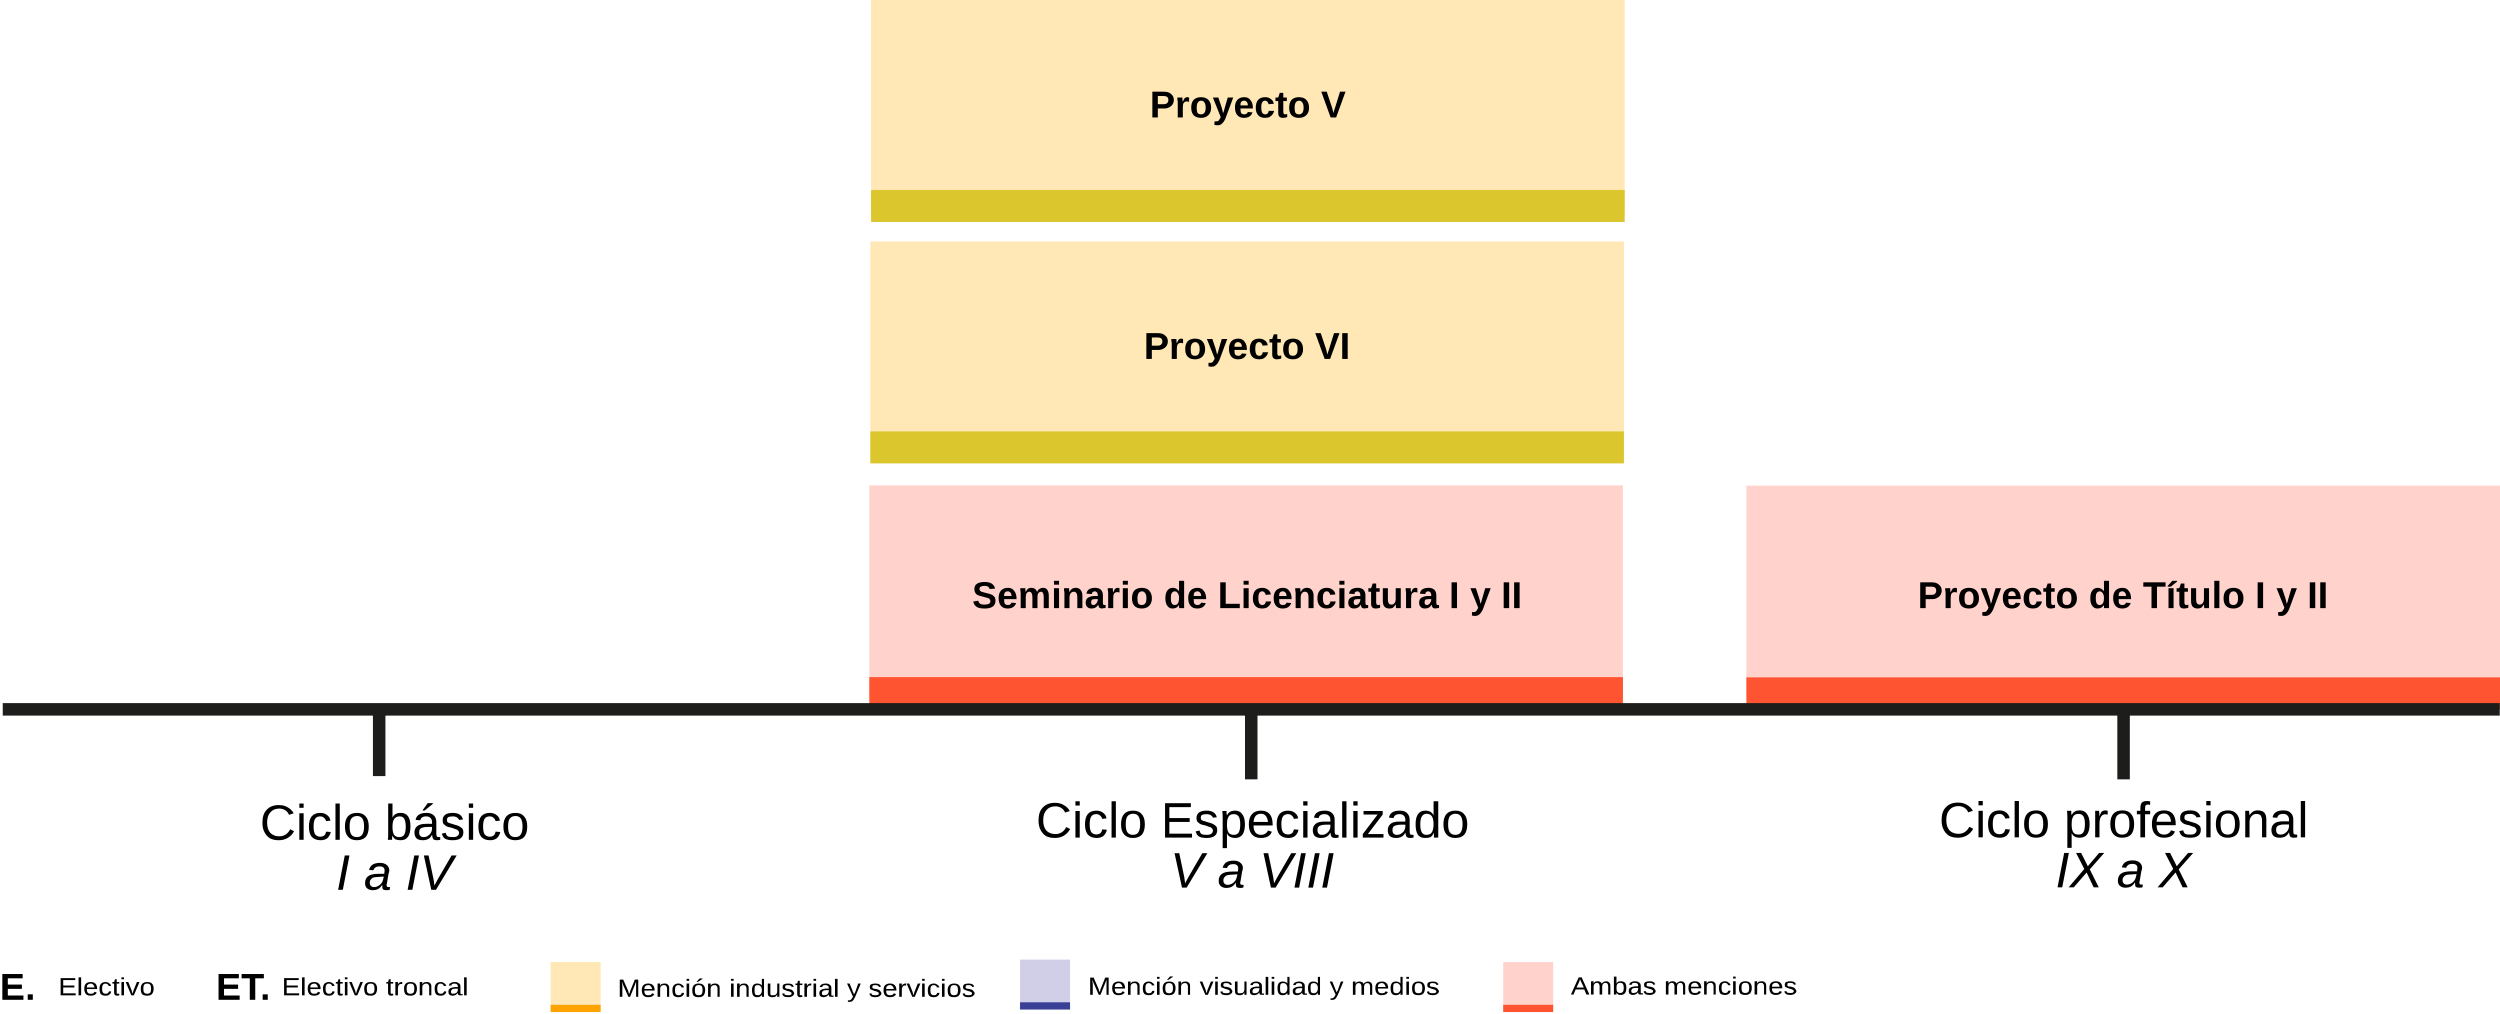
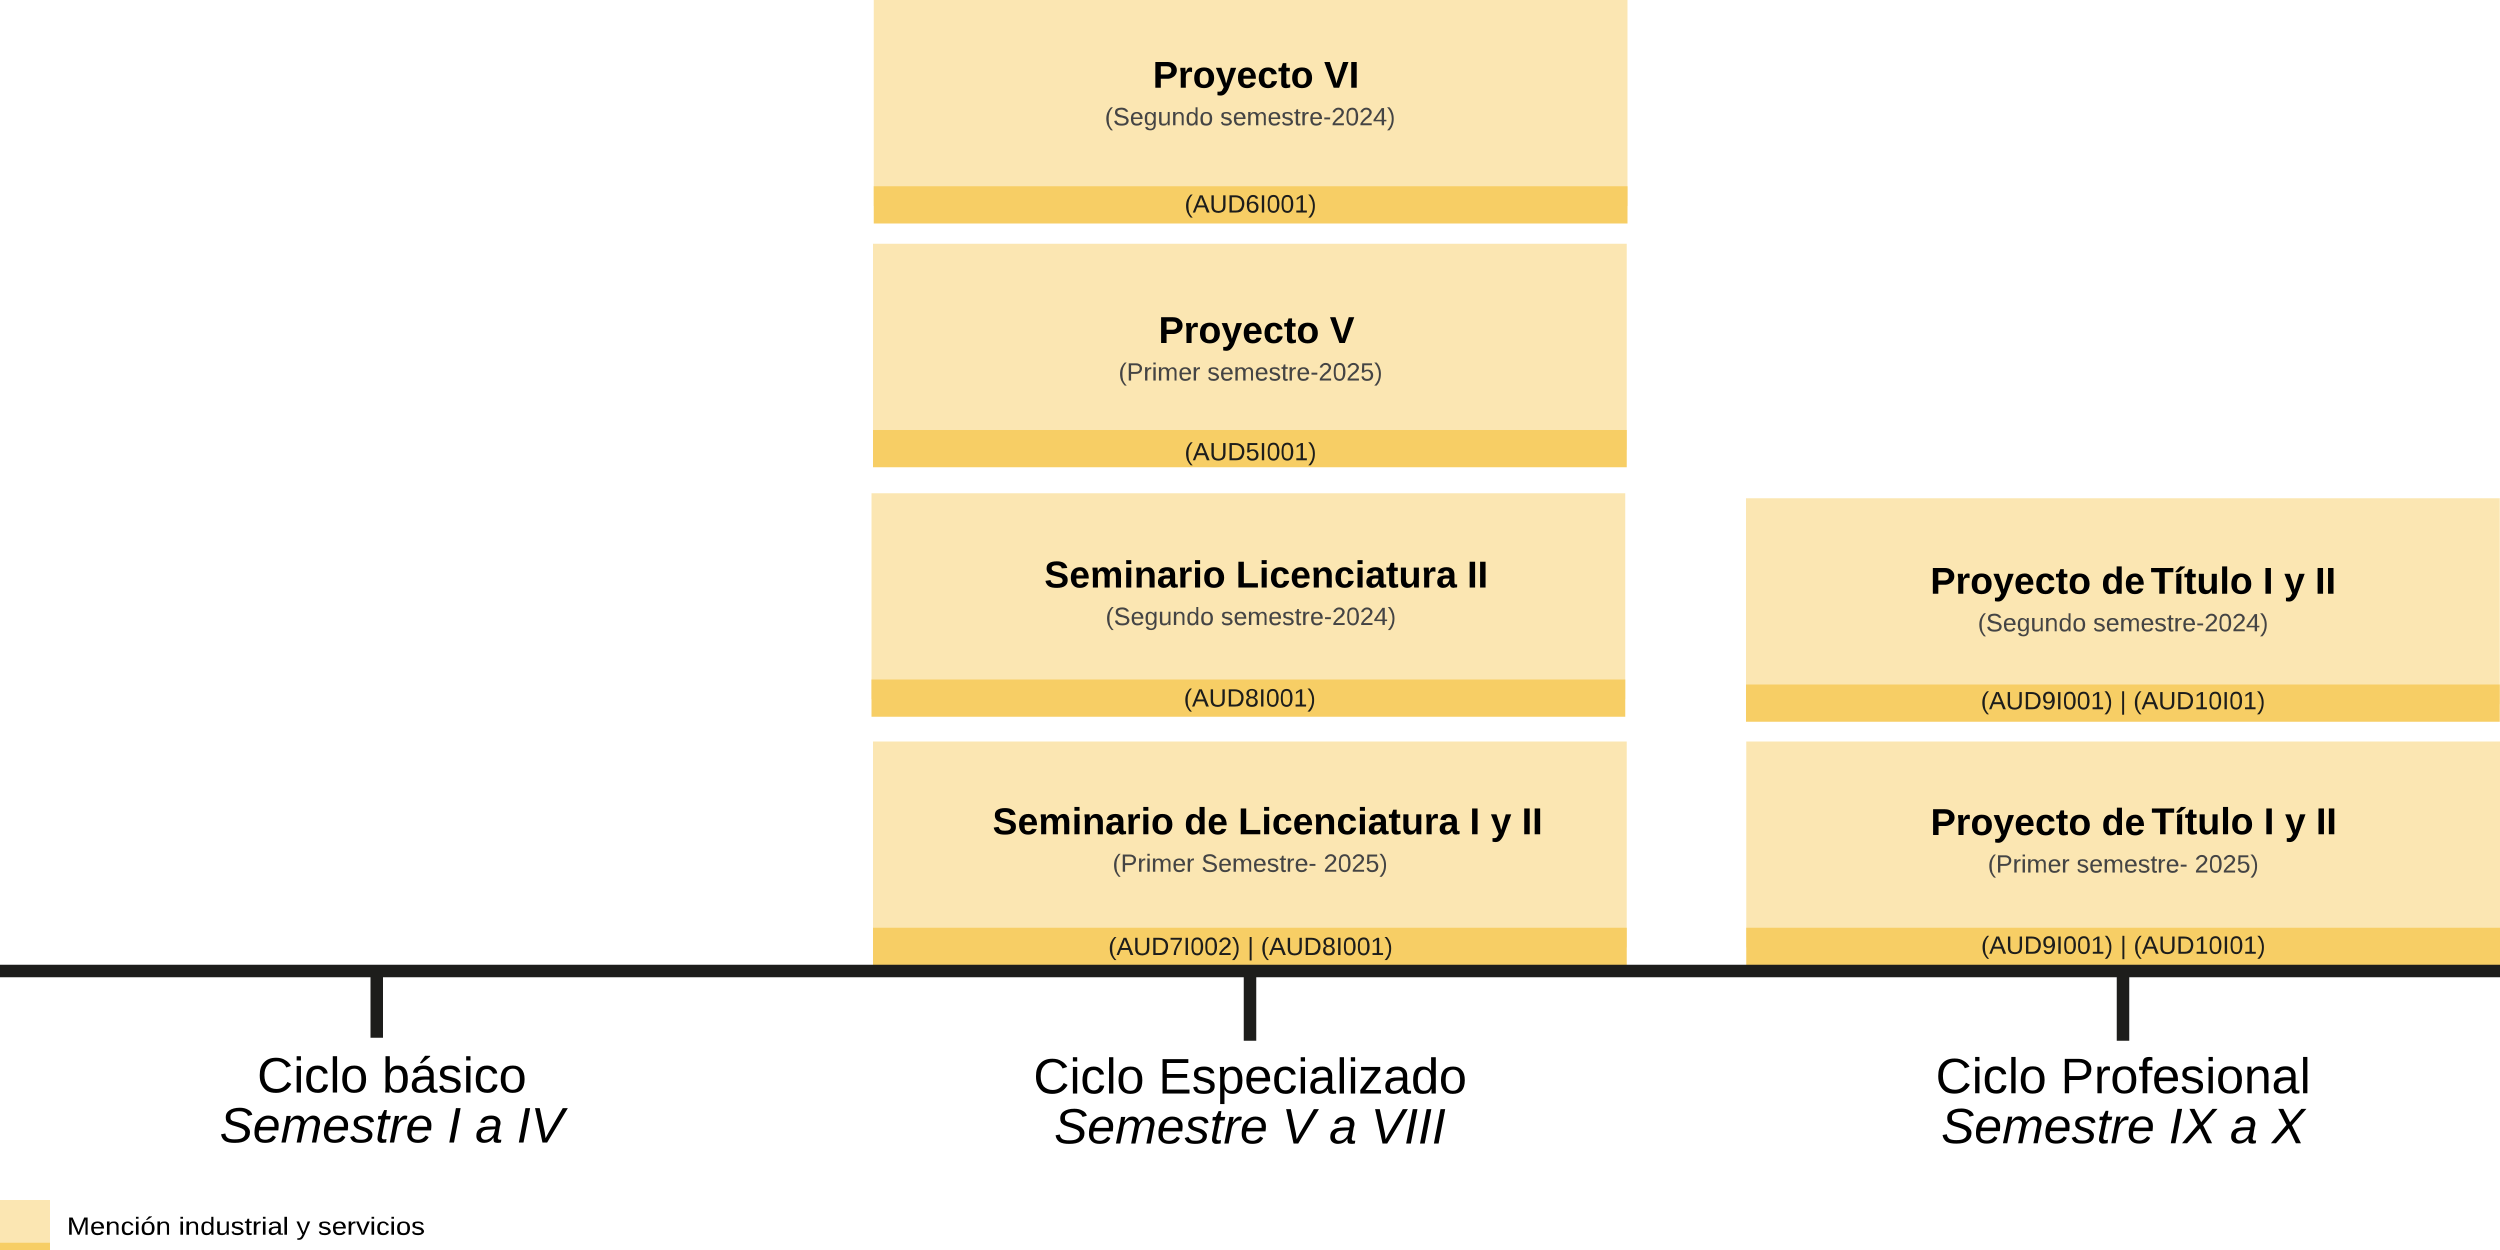
- <svg xmlns="http://www.w3.org/2000/svg" id="Capa_1" data-name="Capa 1" viewBox="0 0 100.02 40.56">
+ <svg xmlns="http://www.w3.org/2000/svg" id="Capa_1" data-name="Capa 1" viewBox="0 0 100 50">
  <defs>
    <style>
-       .cls-1 {
-         fill: #393f95;
+       .cls-1, .cls-2 {
+         font-size: 1.5px;
+       }
+ 
+       .cls-1, .cls-2, .cls-3, .cls-4, .cls-5, .cls-6, .cls-7, .cls-8, .cls-9 {
+         isolation: isolate;
+       }
+ 
+       .cls-1, .cls-4, .cls-5, .cls-7, .cls-9 {
+         font-family: ArialMT, Arial;
      }

      .cls-2 {
-         fill: #ff5432;
-       }
- 
-       .cls-3 {
-         fill: #dbc62e;
-       }
- 
-       .cls-4, .cls-5, .cls-6, .cls-7, .cls-8 {
-         isolation: isolate;
-       }
- 
-       .cls-4, .cls-9 {
        font-family: Arial-BoldMT, Arial;
-         font-size: 1.5px;
        font-weight: 700;
      }

-       .cls-6, .cls-7 {
+       .cls-4, .cls-6 {
        font-size: 2px;
      }

-       .cls-6, .cls-8 {
-         font-family: ArialMT, Arial;
-       }
- 
-       .cls-10 {
-         fill: #ffa300;
-       }
- 
-       .cls-11 {
-         fill: #ffe7b6;
-       }
- 
-       .cls-7 {
+       .cls-5 {
+         fill: #444;
+       }
+ 
+       .cls-5, .cls-7, .cls-9 {
+         font-size: 1px;
+       }
+ 
+       .cls-6 {
        font-family: Arial-ItalicMT, Arial;
        font-style: italic;
      }

+       .cls-7 {
+         fill: #1d1d1b;
+       }
+ 
      .cls-8 {
-         font-size: 1px;
-       }
- 
-       .cls-12 {
+         opacity: .5;
+       }
+ 
+       .cls-8, .cls-10 {
+         fill: #f7ce65;
+       }
+ 
+       .cls-11 {
        fill: none;
        stroke: #1d1d1b;
        stroke-miterlimit: 10;
        stroke-width: .5px;
      }
- 
-       .cls-13 {
-         fill: #d1cfe8;
-       }
- 
-       .cls-14 {
-         fill: #ffd3cc;
-       }
    </style>
  </defs>
-   <g>
-     <rect class="cls-14" x="69.87" y="19.43" width="30.15" height="8.59" />
-     <rect class="cls-2" x="69.87" y="27.1" width="30.15" height="1.28" />
-   </g>
-   <g>
-     <rect class="cls-11" x="34.82" y="9.66" width="30.15" height="8.59" />
-     <rect class="cls-3" x="34.82" y="17.26" width="30.15" height="1.28" />
-     <g class="cls-5">
-       <text class="cls-9" transform="translate(45.77 14.36)">
-         <tspan x="0" y="0">Proyecto VI</tspan>
-       </text>
-     </g>
-   </g>
-   <text class="cls-9" transform="translate(76.73 24.33)">
-     <tspan x="0" y="0">Proyecto de Título I y II</tspan>
-   </text>
-   <g>
-     <rect class="cls-14" x="34.78" y="19.42" width="30.15" height="8.59" />
-     <rect class="cls-2" x="34.78" y="27.09" width="30.15" height="1.28" />
-   </g>
-   <text class="cls-9" transform="translate(38.89 24.33)">
-     <tspan x="0" y="0">Seminario de Licenciatura I y II</tspan>
-   </text>
-   <g id="INDICE">
+   <g id="Simbología">
    <g>
-       <g>
-         <rect class="cls-13" x="40.81" y="38.39" width="2" height="1.92" />
-         <rect class="cls-1" x="40.81" y="40.1" width="2" height=".29" />
-       </g>
-       <g class="cls-5">
-         <text class="cls-8" transform="translate(43.53 39.8) scale(1.1 1)">
-           <tspan x="0" y="0">Mención visualidad y medios</tspan>
-         </text>
-       </g>
-     </g>
-     <g>
-       <g>
-         <rect class="cls-14" x="60.14" y="38.49" width="2" height="1.92" />
-         <rect class="cls-2" x="60.14" y="40.2" width="2" height=".29" />
-       </g>
-       <g class="cls-5">
-         <text class="cls-8" transform="translate(62.85 39.79) scale(1.1 1)">
-           <tspan x="0" y="0">Ambas menciones</tspan>
-         </text>
-       </g>
-     </g>
-     <g>
-       <g class="cls-5">
-         <text class="cls-8" transform="translate(11.28 39.82) scale(1.1 1)">
-           <tspan x="0" y="0">Electivo troncal</tspan>
-         </text>
-       </g>
-       <g class="cls-5">
-         <text class="cls-4" transform="translate(8.65 40)">
-           <tspan x="0" y="0">E</tspan>
-         </text>
-         <text class="cls-4" transform="translate(9.65 40)">
-           <tspan x="0" y="0">T</tspan>
-         </text>
-         <text class="cls-4" transform="translate(10.4 40)">
-           <tspan x="0" y="0">.</tspan>
-         </text>
-       </g>
-     </g>
-     <g>
-       <g class="cls-5">
-         <text class="cls-8" transform="translate(2.34 39.82) scale(1.1 1)">
-           <tspan x="0" y="0">Electivo</tspan>
-         </text>
-       </g>
-       <g class="cls-5">
-         <text class="cls-4" transform="translate(0 40)">
-           <tspan x="0" y="0">E.</tspan>
-         </text>
-       </g>
-     </g>
-     <g>
-       <g>
-         <rect class="cls-11" x="22.03" y="38.49" width="2" height="1.92" />
-         <rect class="cls-10" x="22.03" y="40.2" width="2" height=".29" />
-       </g>
-       <g class="cls-5">
-         <text class="cls-8" transform="translate(24.71 39.88) scale(1.1 1)">
+       <rect class="cls-8" y="48" width="2" height="1.92" />
+       <rect class="cls-10" y="49.71" width="2" height=".29" />
+     </g>
+     <g class="cls-3">
+       <g class="cls-3">
+         <text class="cls-9" transform="translate(2.68 49.39) scale(1.1 1)">
          <tspan x="0" y="0">Mención industrial y servicios</tspan>
        </text>
+       </g>
+     </g>
+   </g>
+   <g id="Cuadros">
+     <g id="AMARILLO">
+       <g id="A2">
+         <g>
+           <rect class="cls-8" x="34.92" y="29.66" width="30.15" height="8.24" />
+           <rect class="cls-10" x="34.92" y="37.11" width="30.15" height="1.49" />
+         </g>
+         <g>
+           <rect class="cls-8" x="34.86" y="19.73" width="30.15" height="8.24" />
+           <rect class="cls-10" x="34.86" y="27.18" width="30.15" height="1.49" />
+         </g>
+         <g>
+           <rect class="cls-8" x="34.92" y="9.75" width="30.15" height="8.24" />
+           <rect class="cls-10" x="34.92" y="17.2" width="30.15" height="1.49" />
+         </g>
+         <g>
+           <rect class="cls-8" x="34.95" y="0" width="30.15" height="8.24" />
+           <rect class="cls-10" x="34.95" y="7.45" width="30.15" height="1.49" />
+         </g>
+       </g>
+       <g id="A3">
+         <g>
+           <rect class="cls-8" x="69.85" y="29.66" width="30.15" height="8.24" />
+           <rect class="cls-10" x="69.85" y="37.11" width="30.15" height="1.49" />
+         </g>
+         <g>
+           <rect class="cls-8" x="69.84" y="19.93" width="30.15" height="8.24" />
+           <rect class="cls-10" x="69.84" y="27.38" width="30.15" height="1.49" />
+         </g>
+       </g>
+     </g>
+   </g>
+   <g id="T2">
+     <g class="cls-3">
+       <g class="cls-3">
+         <text class="cls-2" transform="translate(39.7 33.37)">
+           <tspan x="0" y="0">Seminario de Licenciatura I y II</tspan>
+         </text>
+       </g>
+       <g class="cls-3">
+         <text class="cls-5" transform="translate(44.5 34.87)">
+           <tspan x="0" y="0">(Primer Semestre- 2025)</tspan>
+         </text>
+       </g>
+     </g>
+     <g class="cls-3">
+       <g class="cls-3">
+         <text class="cls-2" transform="translate(41.77 23.5)">
+           <tspan x="0" y="0">Seminario Licenciatura II</tspan>
+         </text>
+       </g>
+       <g class="cls-3">
+         <text class="cls-5" transform="translate(44.22 25)">
+           <tspan x="0" y="0">(Segundo semestre-2024)</tspan>
+         </text>
+       </g>
+     </g>
+     <g class="cls-3">
+       <g class="cls-3">
+         <text class="cls-2" transform="translate(46.35 13.72)">
+           <tspan x="0" y="0">Proyecto V</tspan>
+         </text>
+       </g>
+       <g class="cls-3">
+         <text class="cls-5" transform="translate(44.74 15.22)">
+           <tspan x="0" y="0">(Primer semestre-2025)</tspan>
+         </text>
+       </g>
+     </g>
+     <g class="cls-3">
+       <g class="cls-3">
+         <text class="cls-2" transform="translate(46.12 3.51)">
+           <tspan x="0" y="0">Proyecto VI</tspan>
+         </text>
+       </g>
+       <g class="cls-3">
+         <text class="cls-5" transform="translate(44.19 5.01)">
+           <tspan x="0" y="0">(Segundo semestre-2024)</tspan>
+         </text>
+       </g>
+     </g>
+   </g>
+   <g class="cls-3">
+     <g class="cls-3">
+       <text class="cls-2" transform="translate(77.23 33.4)">
+         <tspan x="0" y="0">Proyecto de</tspan>
+       </text>
+     </g>
+     <g class="cls-3">
+       <text class="cls-1" transform="translate(85.23 33.4)">
+         <tspan x="0" y="0" xml:space="preserve">  </tspan>
+       </text>
+     </g>
+     <g class="cls-3">
+       <text class="cls-2" transform="translate(86.06 33.37)">
+         <tspan x="0" y="0">Título I y II</tspan>
+       </text>
+     </g>
+     <g class="cls-3">
+       <text class="cls-5" transform="translate(79.51 34.9)">
+         <tspan x="0" y="0">(Primer semestre- 2025)</tspan>
+       </text>
+     </g>
+   </g>
+   <g class="cls-3">
+     <g class="cls-3">
+       <text class="cls-2" transform="translate(77.22 23.75)">
+         <tspan x="0" y="0">Proyecto de</tspan>
+       </text>
+     </g>
+     <g class="cls-3">
+       <text class="cls-2" transform="translate(85.61 23.75)">
+         <tspan x="0" y="0" xml:space="preserve"> Título I y II</tspan>
+       </text>
+     </g>
+     <g class="cls-3">
+       <text class="cls-5" transform="translate(79.11 25.25)">
+         <tspan x="0" y="0">(Segundo semestre-2024)</tspan>
+       </text>
+     </g>
+   </g>
+   <g id="CODIGO">
+     <g id="C2">
+       <g class="cls-3">
+         <g class="cls-3">
+           <text class="cls-7" transform="translate(44.33 38.2)">
+             <tspan x="0" y="0">(AUD7I002) | (AUD8I001)</tspan>
+           </text>
+         </g>
+       </g>
+       <g class="cls-3">
+         <g class="cls-3">
+           <text class="cls-7" transform="translate(47.35 28.26)">
+             <tspan x="0" y="0">(AUD8I001)</tspan>
+           </text>
+         </g>
+       </g>
+       <g class="cls-3">
+         <g class="cls-3">
+           <text class="cls-7" transform="translate(47.38 18.41)">
+             <tspan x="0" y="0">(AUD5I001)</tspan>
+           </text>
+         </g>
+       </g>
+       <g class="cls-3">
+         <g class="cls-3">
+           <text class="cls-7" transform="translate(47.38 8.5)">
+             <tspan x="0" y="0">(AUD6I001)</tspan>
+           </text>
+         </g>
+       </g>
+     </g>
+     <g id="C3">
+       <g class="cls-3">
+         <g class="cls-3">
+           <text class="cls-7" transform="translate(79.24 38.15)">
+             <tspan x="0" y="0">(AUD9I001) | (AUD10I01)</tspan>
+           </text>
+         </g>
+       </g>
+       <g class="cls-3">
+         <g class="cls-3">
+           <text class="cls-7" transform="translate(79.23 28.37)">
+             <tspan x="0" y="0">(AUD9I001) | (AUD10I01)</tspan>
+           </text>
+         </g>
      </g>
    </g>
  </g>
  <g id="Línea">
    <g>
-       <line class="cls-12" x1="15.17" y1="31.05" x2="15.17" y2="28.25" />
-       <line class="cls-12" x1=".11" y1="28.38" x2="100.01" y2="28.38" />
-       <line class="cls-12" x1="50.06" y1="31.18" x2="50.06" y2="28.38" />
-       <line class="cls-12" x1="84.96" y1="31.18" x2="84.96" y2="28.38" />
-     </g>
-     <g class="cls-5">
-       <text class="cls-6" transform="translate(10.39 33.6)">
-         <tspan x="0" y="0">Ciclo básico</tspan>
-       </text>
-       <text class="cls-7" transform="translate(13.45 35.6)">
-         <tspan x="0" y="0">I a IV</tspan>
-       </text>
-     </g>
-     <g class="cls-5">
-       <text class="cls-6" transform="translate(41.44 33.51)">
-         <tspan x="0" y="0">Ciclo Especializado</tspan>
-       </text>
-       <text class="cls-7" transform="translate(46.82 35.51)">
-         <tspan x="0" y="0">V a VIII</tspan>
-       </text>
-     </g>
-     <g class="cls-5">
-       <text class="cls-6" transform="translate(77.57 33.5)">
-         <tspan x="0" y="0">Ciclo profesional</tspan>
-       </text>
-       <text class="cls-7" transform="translate(82.24 35.5)">
-         <tspan x="0" y="0">IX a X</tspan>
-       </text>
-     </g>
-   </g>
-   <g>
-     <rect class="cls-11" x="34.85" width="30.15" height="8.59" />
-     <rect class="cls-3" x="34.85" y="7.6" width="30.15" height="1.28" />
-     <g class="cls-5">
-       <text class="cls-9" transform="translate(46.01 4.7)">
-         <tspan x="0" y="0">Proyecto V</tspan>
-       </text>
+       <line class="cls-11" x1="15.07" y1="41.51" x2="15.07" y2="38.71" />
+       <line class="cls-11" x1="0" y1="38.84" x2="100" y2="38.84" />
+       <line class="cls-11" x1="50" y1="41.63" x2="50" y2="38.84" />
+       <line class="cls-11" x1="84.92" y1="41.63" x2="84.92" y2="38.84" />
+     </g>
+     <g class="cls-3">
+       <g class="cls-3">
+         <text class="cls-4" transform="translate(10.28 43.7)">
+           <tspan x="0" y="0">Ciclo básico</tspan>
+         </text>
+       </g>
+       <g class="cls-3">
+         <text class="cls-6" transform="translate(8.78 45.7)">
+           <tspan x="0" y="0">Semestre I a IV</tspan>
+         </text>
+       </g>
+     </g>
+     <g class="cls-3">
+       <g class="cls-3">
+         <text class="cls-4" transform="translate(41.33 43.74)">
+           <tspan x="0" y="0">Ciclo Especializado</tspan>
+         </text>
+       </g>
+       <g class="cls-3">
+         <text class="cls-6" transform="translate(42.16 45.74)">
+           <tspan x="0" y="0">Semestre V a VIII</tspan>
+         </text>
+       </g>
+     </g>
+     <g class="cls-3">
+       <g class="cls-3">
+         <text class="cls-4" transform="translate(77.42 43.73)">
+           <tspan x="0" y="0">Ciclo Profesional</tspan>
+         </text>
+       </g>
+       <g class="cls-3">
+         <text class="cls-6" transform="translate(77.64 45.73)">
+           <tspan x="0" y="0">Semestre IX a X</tspan>
+         </text>
+       </g>
    </g>
  </g>
</svg>
